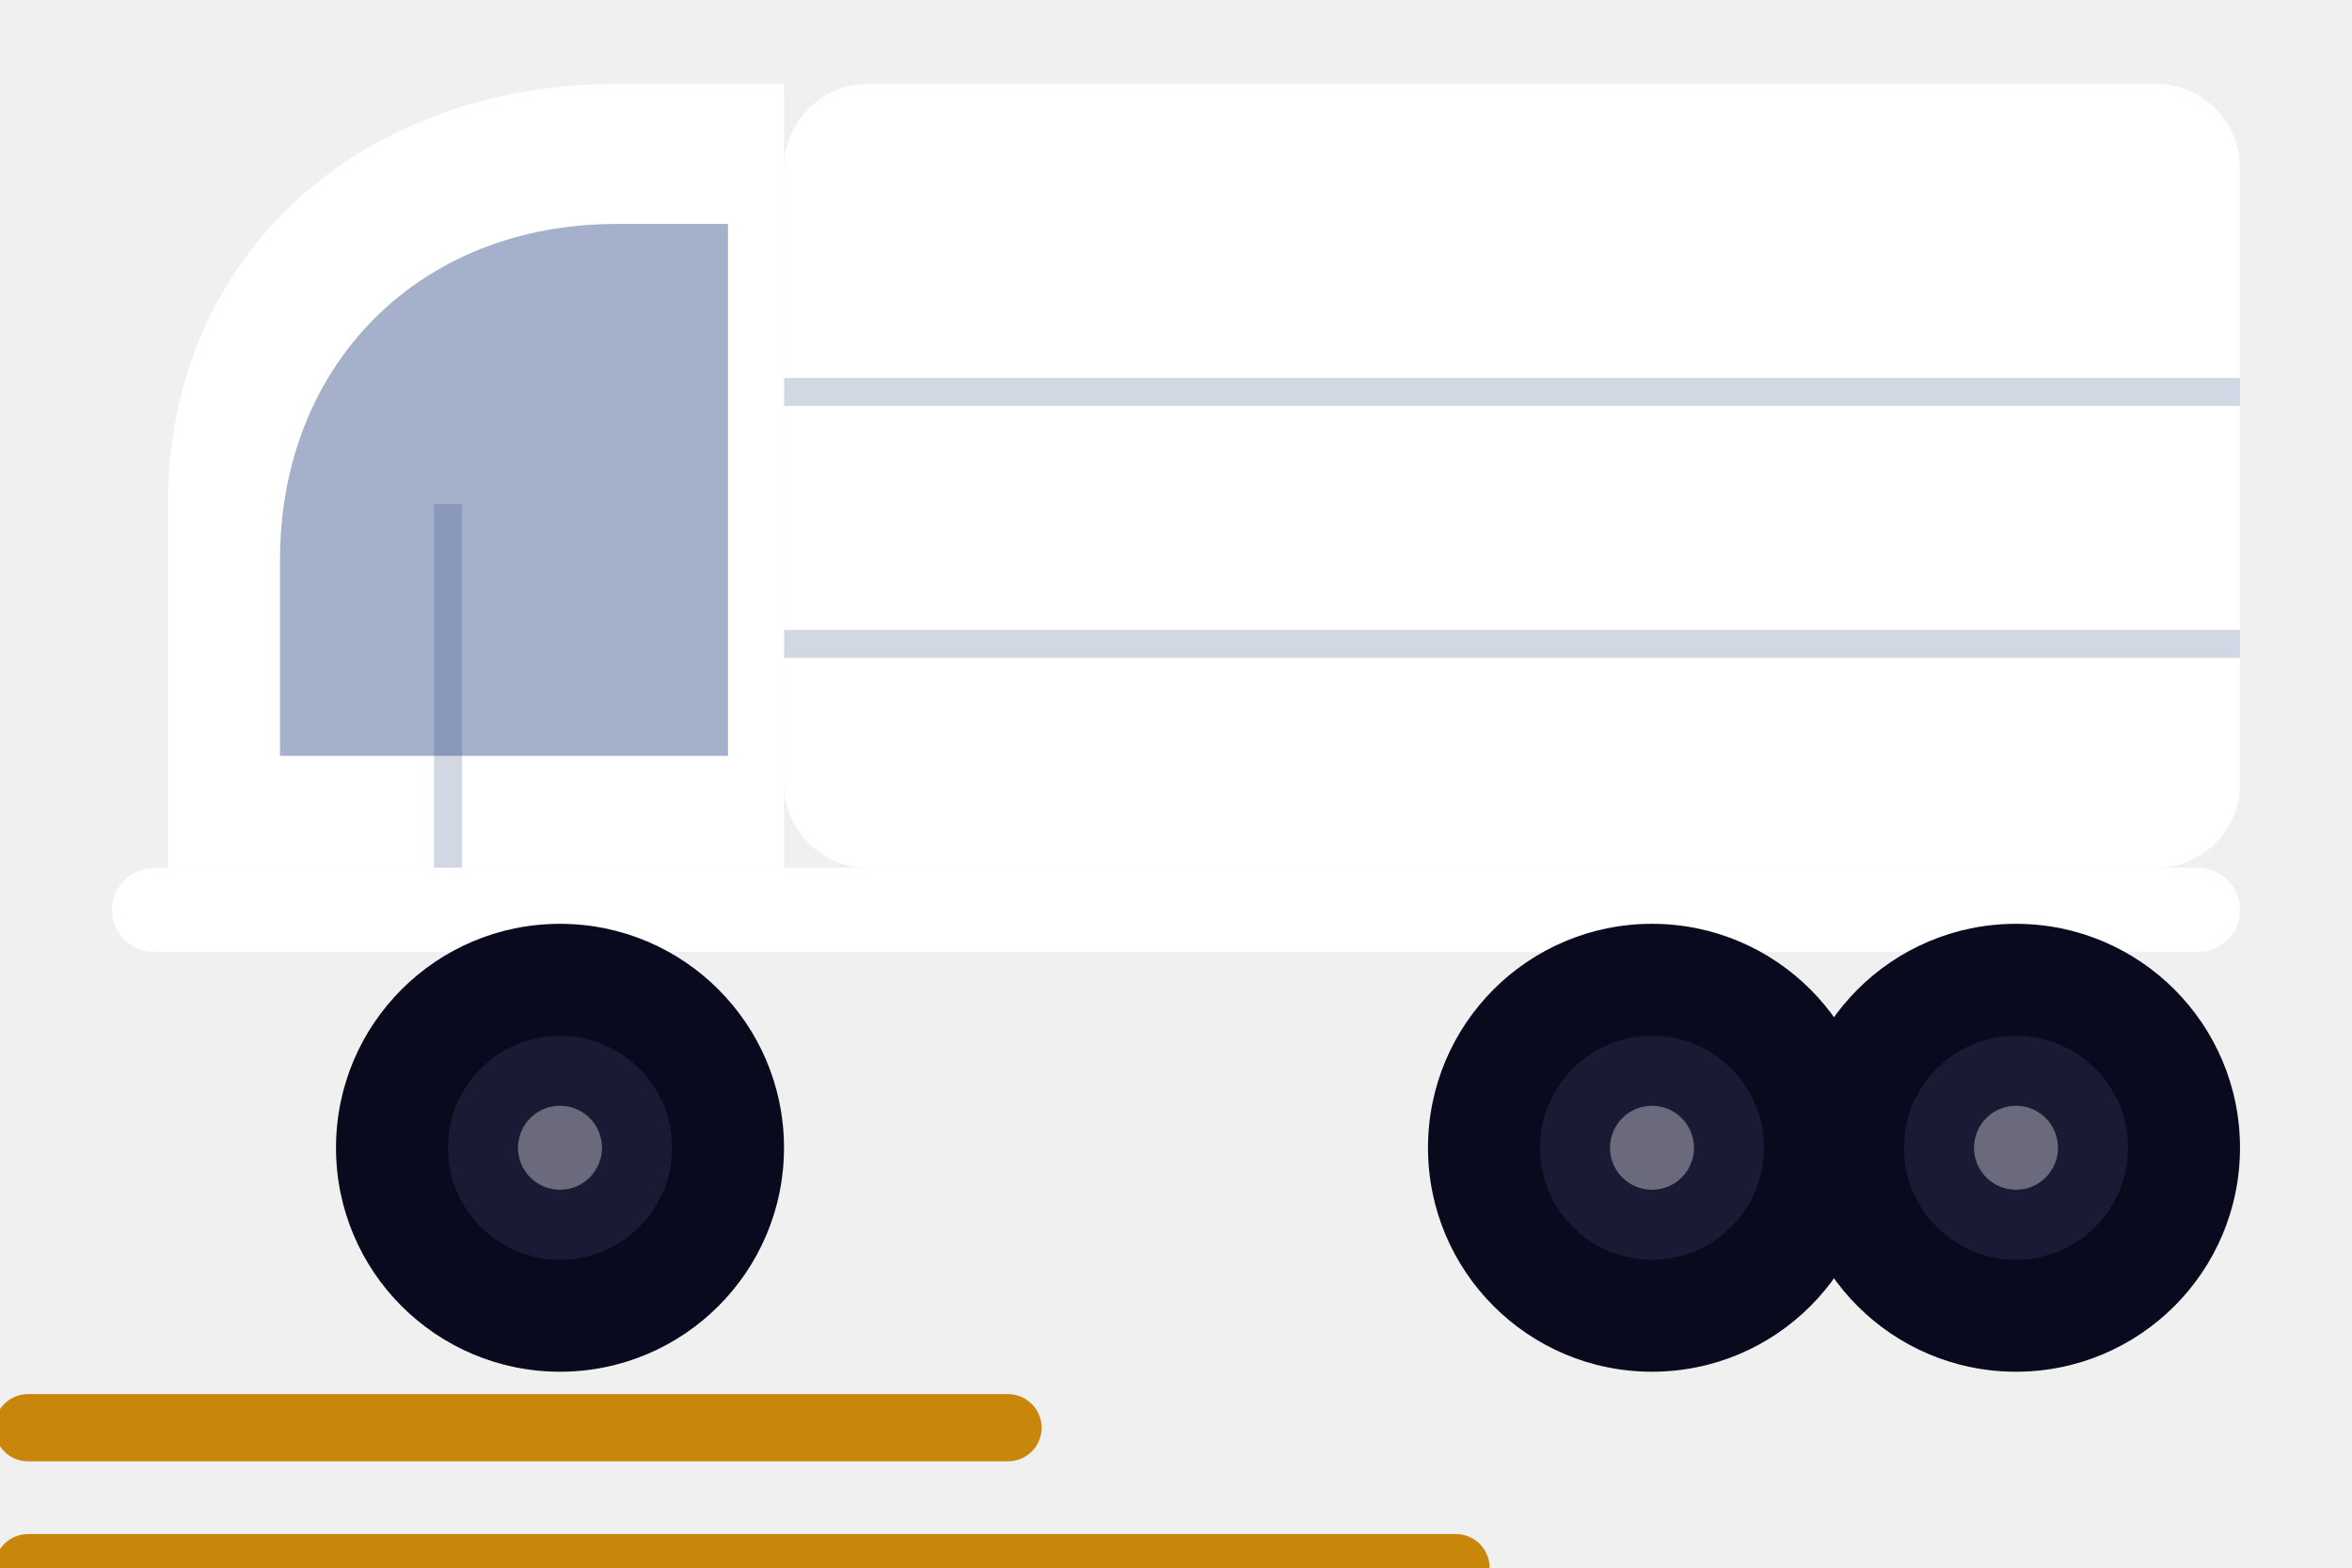
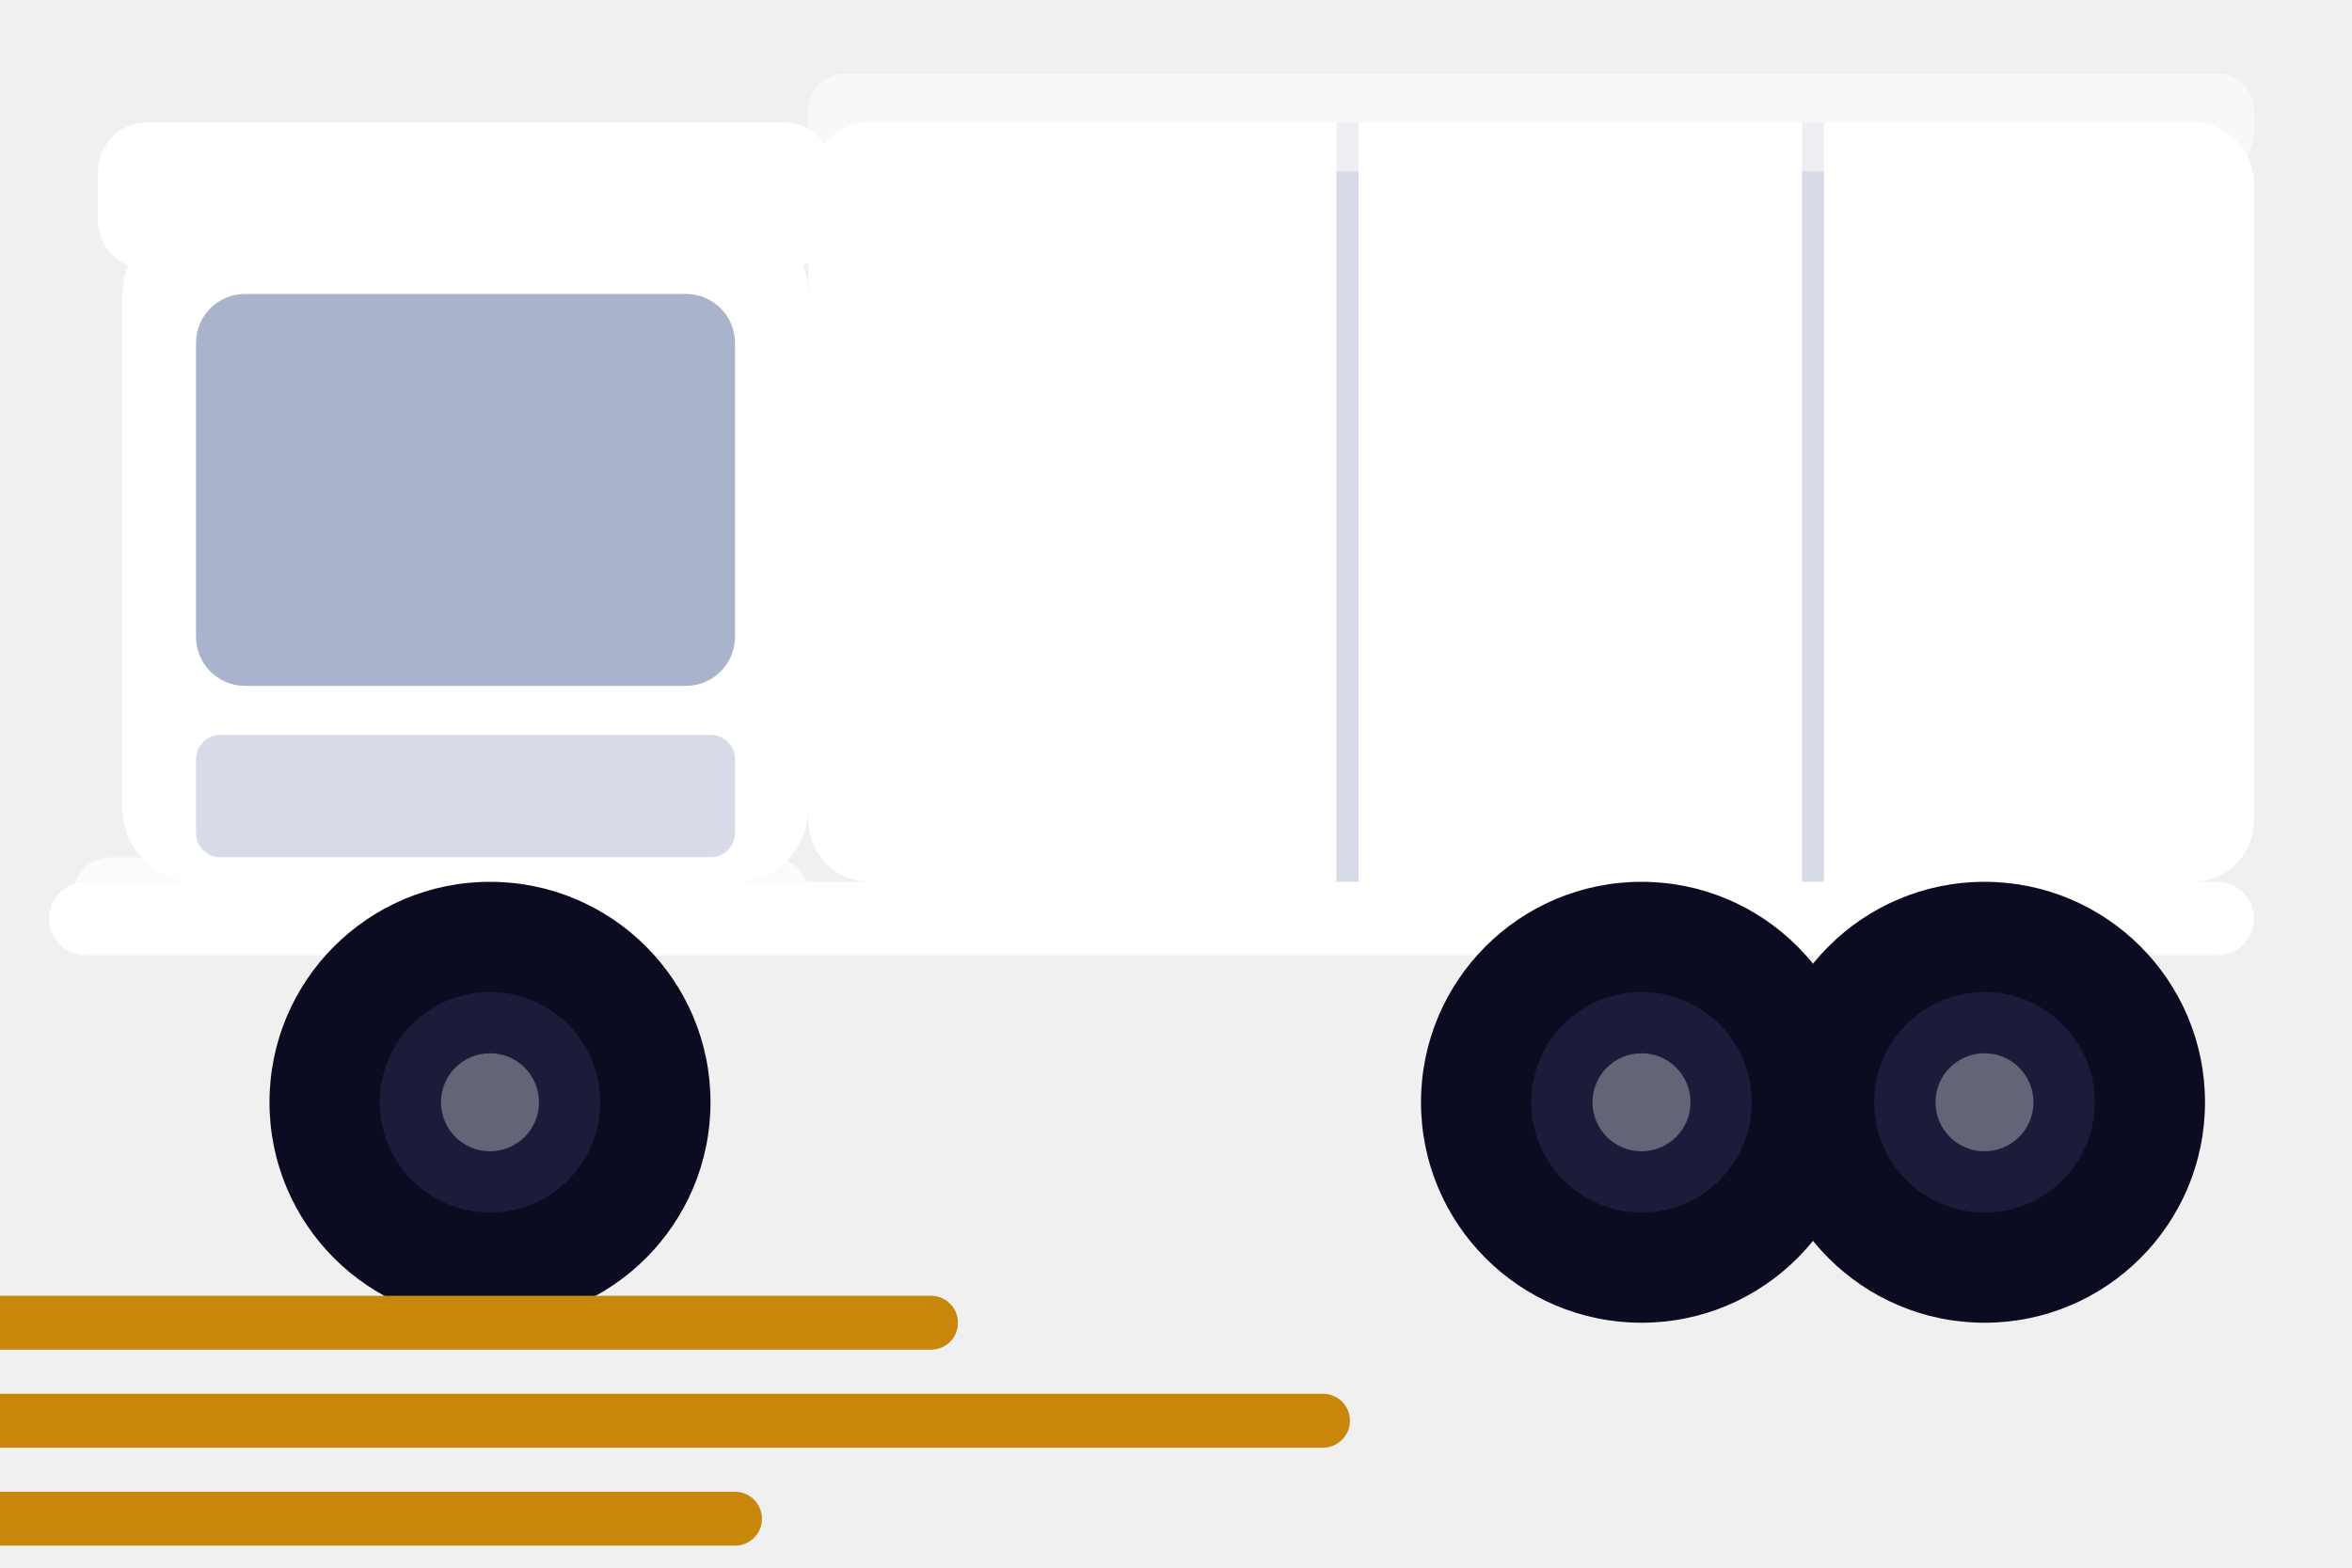
- <svg xmlns="http://www.w3.org/2000/svg" width="84" height="56" viewBox="0 0 84 56">
-   <rect x="28" y="3" width="52" height="28" rx="3" fill="white" />
-   <line x1="28" y1="14" x2="80" y2="14" stroke="rgba(30,58,123,0.20)" stroke-width="1" />
-   <line x1="28" y1="23" x2="80" y2="23" stroke="rgba(30,58,123,0.20)" stroke-width="1" />
-   <path d="M6 18 C6 9 13 3 22 3 L28 3 L28 31 L6 31 Z" fill="white" />
-   <path d="M10 20 C10 13 15 8 22 8 L26 8 L26 27 L10 27 Z" fill="rgba(30,58,123,0.40)" />
-   <line x1="16" y1="18" x2="16" y2="31" stroke="rgba(30,58,123,0.20)" stroke-width="1" />
-   <rect x="4" y="31" width="76" height="3" rx="1.5" fill="white" />
-   <circle cx="20" cy="41" r="8" fill="#0a0a1e" />
-   <circle cx="20" cy="41" r="4" fill="#1a1a35" />
-   <circle cx="20" cy="41" r="1.5" fill="rgba(255,255,255,0.35)" />
-   <circle cx="59" cy="41" r="8" fill="#0a0a1e" />
-   <circle cx="59" cy="41" r="4" fill="#1a1a35" />
-   <circle cx="59" cy="41" r="1.5" fill="rgba(255,255,255,0.35)" />
-   <circle cx="72" cy="41" r="8" fill="#0a0a1e" />
-   <circle cx="72" cy="41" r="4" fill="#1a1a35" />
-   <circle cx="72" cy="41" r="1.5" fill="rgba(255,255,255,0.35)" />
-   <line x1="1" y1="51" x2="36" y2="51" stroke="#C8860A" stroke-width="2.4" stroke-linecap="round" />
-   <line x1="1" y1="56" x2="52" y2="56" stroke="#C8860A" stroke-width="2.4" stroke-linecap="round" />
+ <svg xmlns="http://www.w3.org/2000/svg" width="96" height="64" viewBox="0 0 96 64">
+   <rect x="33" y="5" width="59" height="31" rx="2.5" fill="white" />
+   <line x1="55" y1="5" x2="55" y2="36" stroke="rgba(30,58,123,0.18)" stroke-width="0.9" />
+   <line x1="74" y1="5" x2="74" y2="36" stroke="rgba(30,58,123,0.18)" stroke-width="0.9" />
+   <rect x="33" y="3" width="59" height="4" rx="1.5" fill="white" opacity="0.55" />
+   <rect x="5" y="9" width="28" height="27" rx="3" fill="white" />
+   <rect x="4" y="5" width="30" height="6" rx="2" fill="white" />
+   <rect x="8" y="12" width="22" height="16" rx="2" fill="rgba(30,58,123,0.38)" />
+   <rect x="8" y="30" width="22" height="5" rx="1" fill="rgba(30,58,123,0.18)" />
+   <rect x="3" y="35" width="30" height="3.5" rx="1.5" fill="white" opacity="0.75" />
+   <rect x="2" y="36" width="90" height="3" rx="1.5" fill="white" />
+   <circle cx="20" cy="45" r="9" fill="#0b0b22" />
+   <circle cx="20" cy="45" r="4.5" fill="#1c1c3a" />
+   <circle cx="20" cy="45" r="2" fill="rgba(255,255,255,0.32)" />
+   <circle cx="67" cy="45" r="9" fill="#0b0b22" />
+   <circle cx="67" cy="45" r="4.5" fill="#1c1c3a" />
+   <circle cx="67" cy="45" r="2" fill="rgba(255,255,255,0.32)" />
+   <circle cx="81" cy="45" r="9" fill="#0b0b22" />
+   <circle cx="81" cy="45" r="4.5" fill="#1c1c3a" />
+   <circle cx="81" cy="45" r="2" fill="rgba(255,255,255,0.32)" />
+   <line x1="0" y1="54" x2="38" y2="54" stroke="#C8860A" stroke-width="2.2" stroke-linecap="round" />
+   <line x1="0" y1="58" x2="54" y2="58" stroke="#C8860A" stroke-width="2.2" stroke-linecap="round" />
+   <line x1="0" y1="62" x2="30" y2="62" stroke="#C8860A" stroke-width="2.2" stroke-linecap="round" />
</svg>
